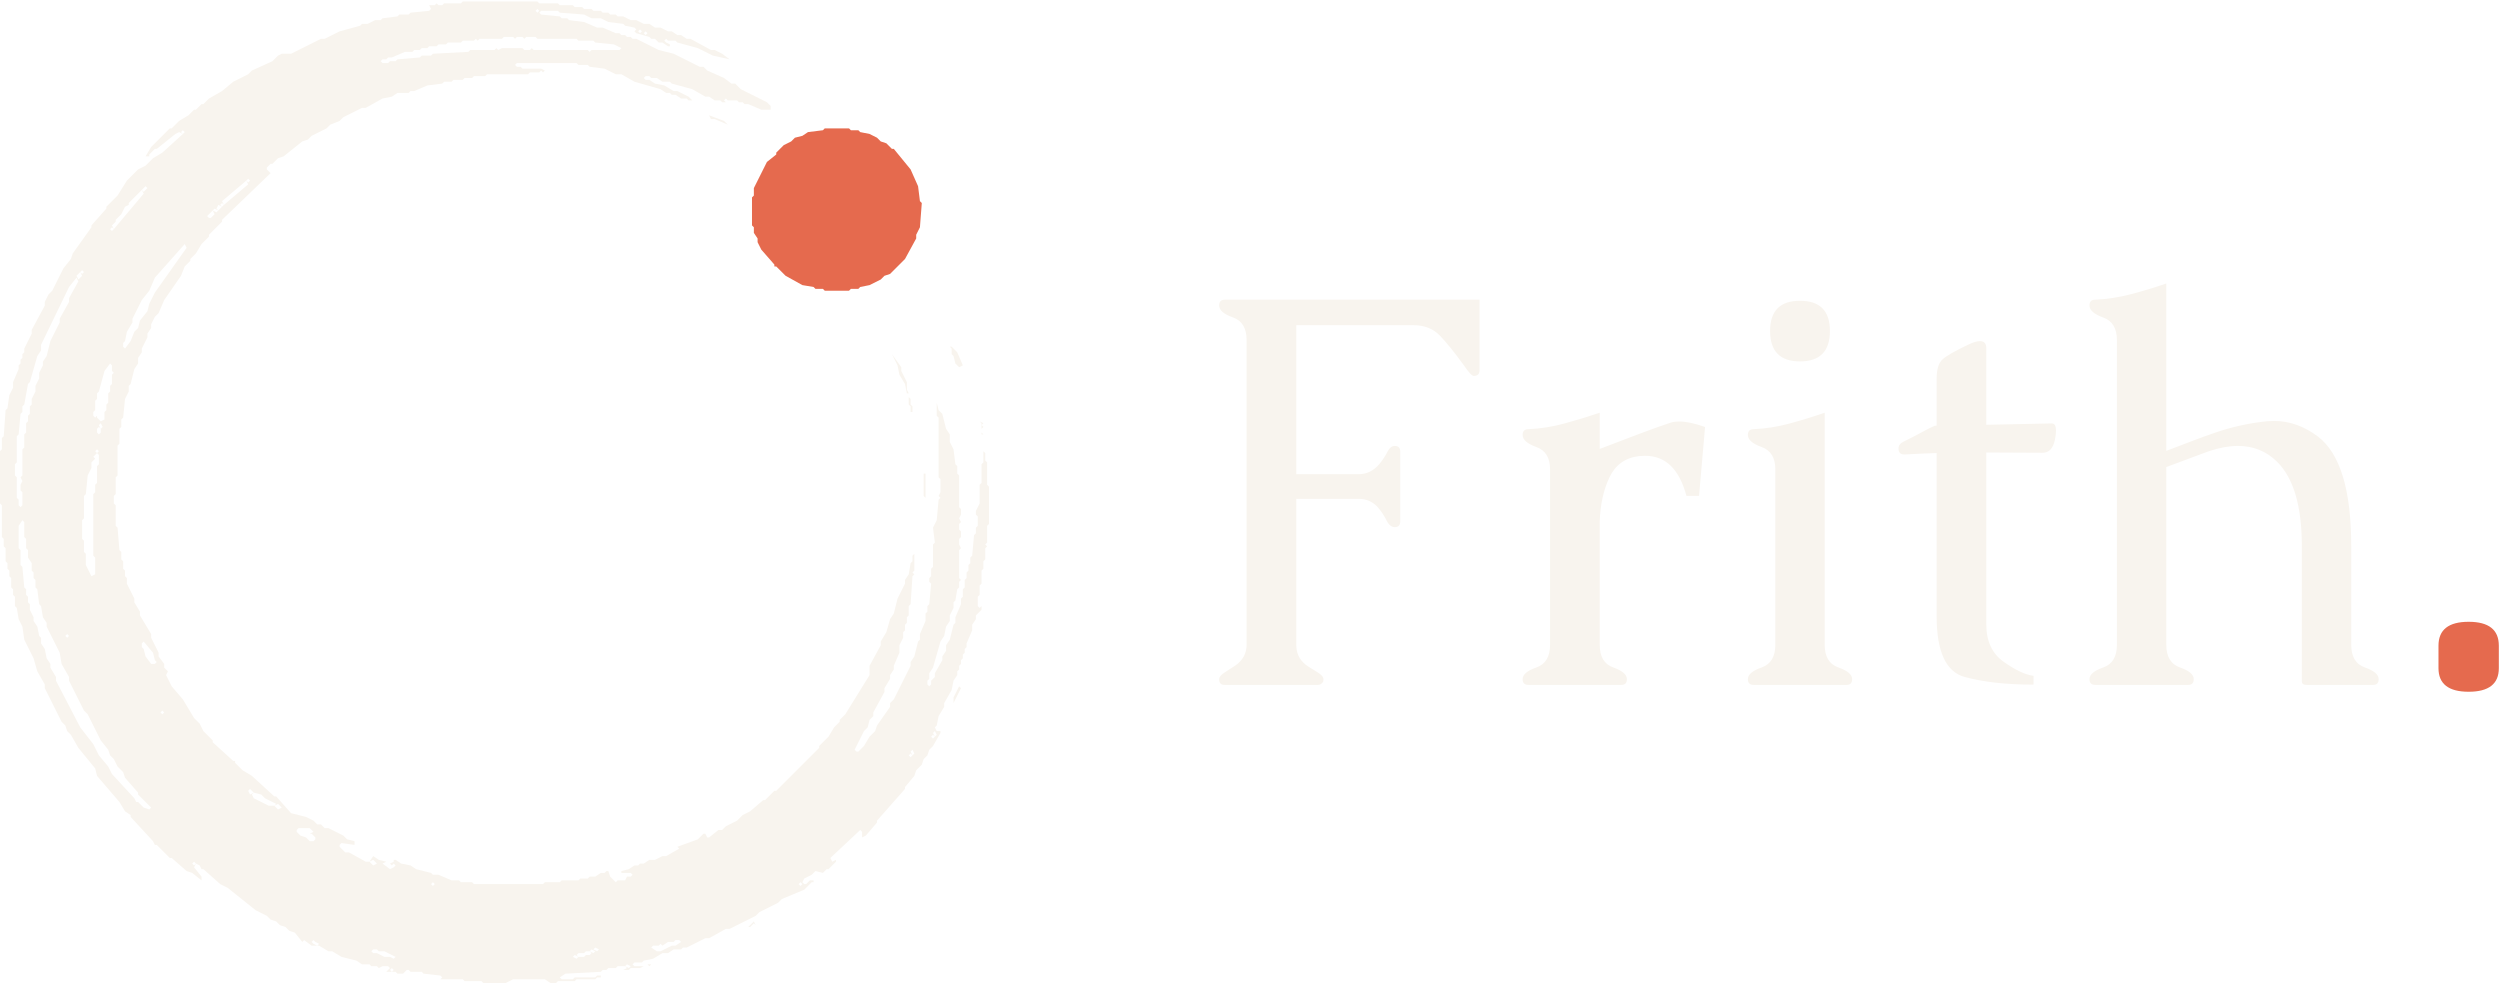
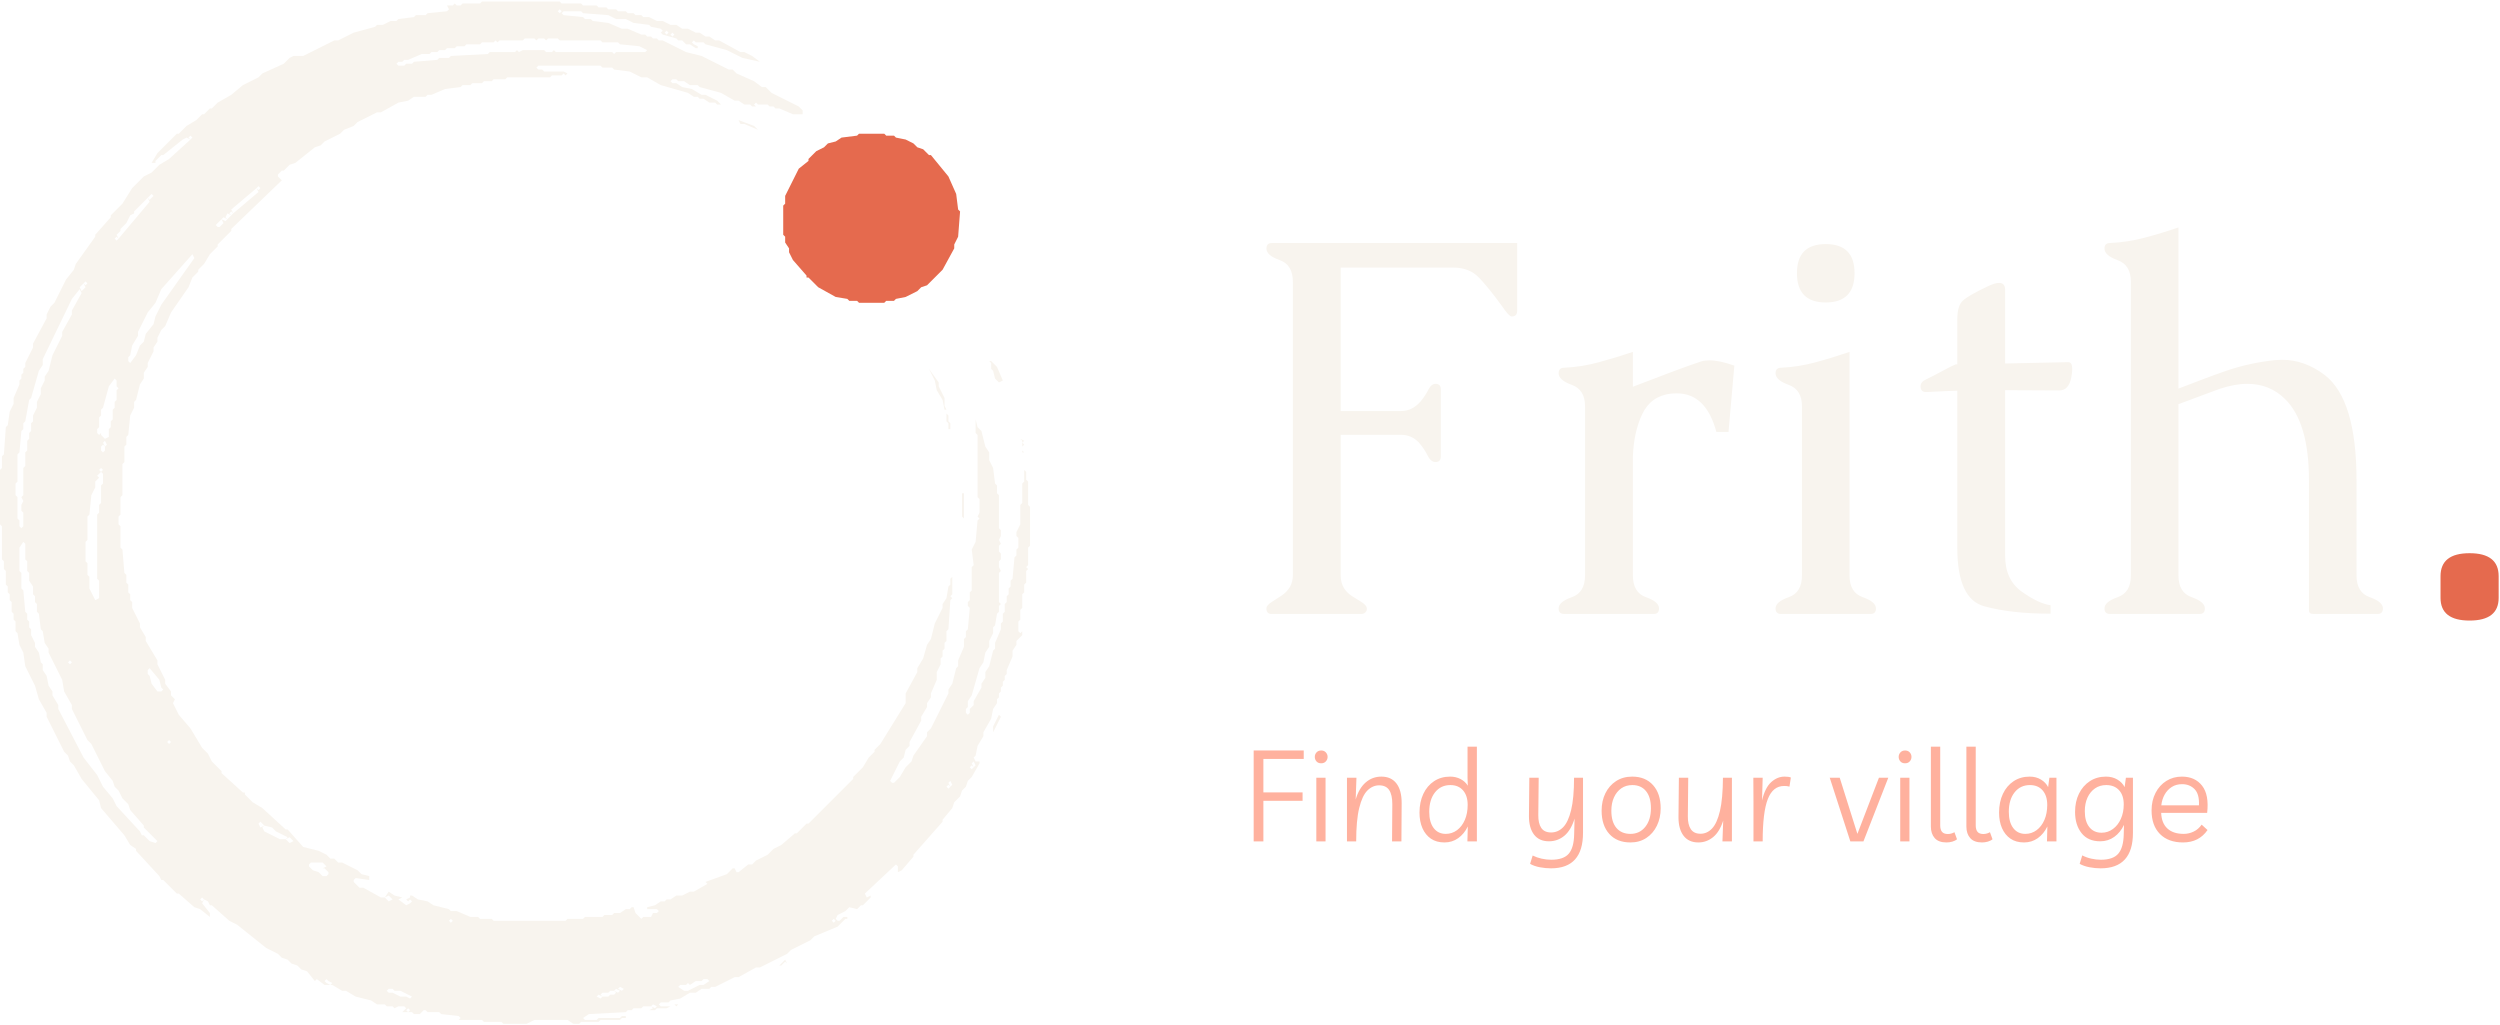
- <svg xmlns="http://www.w3.org/2000/svg" width="1179" height="464" viewBox="35 67 1179 464" role="img">
+ <svg xmlns="http://www.w3.org/2000/svg" width="1132" height="464" viewBox="35 67 1132 464" role="img">
  <g transform="translate(35.0 67.7) scale(0.88)">
    <g fill-rule="evenodd">
      <path d="M 347 516 L 348 517 L 349 516 Z M 404 493 L 401 496 L 402 496 L 404 494 L 405 495 Z M 514 367 L 511 373 L 511 376 L 515 368 Z M 495 253 L 495 265 L 496 266 L 496 253 Z M 525 225 L 526 226 L 526 232 L 527 232 L 526 231 L 526 229 L 527 228 L 526 227 L 527 226 Z M 487 212 L 487 216 L 488 217 L 488 220 L 489 220 L 489 217 L 488 216 L 488 213 Z M 478 189 L 481 195 L 482 200 L 485 205 L 486 210 L 487 210 L 486 208 L 486 204 L 483 198 L 483 196 Z M 509 185 L 510 186 L 510 189 L 511 190 L 512 194 L 514 196 L 516 195 L 513 188 L 510 185 Z M 380 61 L 381 63 L 383 63 L 390 66 L 388 64 Z M 234 1 L 233 2 L 230 2 L 231 4 L 230 5 L 220 6 L 219 7 L 214 7 L 213 8 L 205 9 L 204 10 L 201 10 L 197 12 L 194 12 L 193 13 L 182 16 L 174 20 L 172 20 L 156 28 L 151 28 L 149 29 L 146 32 L 135 37 L 133 39 L 125 43 L 119 48 L 112 52 L 109 55 L 108 55 L 105 58 L 104 58 L 101 61 L 96 64 L 92 68 L 91 68 L 81 78 L 78 83 L 80 83 L 80 82 L 83 79 L 84 79 L 94 71 L 96 70 L 98 71 L 87 81 L 82 84 L 78 88 L 74 90 L 68 96 L 63 104 L 57 110 L 57 111 L 49 120 L 49 121 L 39 135 L 38 138 L 34 143 L 28 155 L 26 157 L 24 161 L 24 163 L 17 176 L 17 178 L 13 186 L 13 188 L 12 189 L 12 191 L 11 192 L 11 194 L 10 195 L 10 197 L 7 204 L 7 207 L 5 211 L 4 218 L 3 219 L 2 233 L 1 234 L 1 240 L 0 241 L 0 269 L 1 270 L 1 287 L 2 288 L 2 292 L 3 293 L 3 300 L 4 301 L 4 304 L 5 305 L 5 308 L 6 309 L 6 314 L 7 315 L 7 318 L 8 319 L 8 324 L 9 325 L 10 331 L 12 335 L 13 342 L 18 352 L 20 359 L 24 366 L 24 368 L 33 386 L 35 388 L 36 391 L 38 393 L 42 400 L 51 411 L 52 415 L 64 429 L 67 434 L 70 436 L 70 437 L 82 450 L 83 452 L 84 452 L 91 459 L 92 459 L 100 466 L 103 467 L 108 471 L 108 469 L 104 464 L 105 462 L 107 463 L 108 465 L 109 465 L 118 473 L 122 475 L 137 487 L 143 490 L 145 492 L 148 493 L 150 495 L 153 496 L 155 498 L 158 499 L 162 504 L 163 503 L 167 506 L 171 506 L 176 509 L 178 509 L 183 512 L 191 514 L 194 516 L 198 516 L 199 517 L 202 517 L 203 518 L 205 517 L 208 517 L 209 518 L 207 520 L 212 520 L 213 521 L 216 521 L 218 519 L 219 519 L 220 520 L 226 520 L 227 521 L 236 522 L 237 523 L 236 524 L 248 524 L 249 525 L 258 525 L 259 526 L 271 526 L 275 524 L 292 524 L 295 526 L 298 526 L 299 525 L 308 525 L 309 524 L 319 524 L 320 523 L 322 523 L 322 522 L 320 522 L 319 523 L 308 523 L 307 524 L 301 524 L 300 523 L 303 521 L 322 520 L 323 519 L 325 519 L 326 518 L 330 518 L 331 517 L 335 517 L 336 518 L 334 519 L 337 519 L 338 518 L 343 518 L 345 517 L 340 517 L 339 516 L 340 515 L 344 515 L 345 514 L 350 513 L 355 510 L 358 510 L 361 508 L 365 508 L 366 507 L 368 507 L 378 502 L 380 502 L 389 497 L 391 497 L 405 490 L 407 488 L 417 483 L 419 481 L 431 476 L 435 472 L 436 472 L 436 471 L 434 471 L 432 473 L 431 473 L 430 472 L 431 470 L 435 468 L 437 466 L 441 467 L 443 465 L 444 465 L 448 461 L 448 460 L 446 461 L 445 459 L 461 444 L 462 445 L 462 448 L 464 447 L 470 440 L 470 439 L 485 422 L 485 421 L 490 415 L 491 412 L 494 409 L 495 406 L 497 404 L 498 401 L 500 399 L 504 392 L 504 391 L 502 391 L 501 389 L 502 388 L 503 383 L 506 378 L 506 376 L 510 369 L 511 364 L 513 361 L 513 359 L 514 358 L 514 356 L 515 355 L 515 353 L 516 352 L 516 350 L 517 349 L 517 347 L 518 346 L 518 344 L 521 337 L 521 334 L 523 331 L 523 329 L 526 326 L 526 324 L 525 325 L 524 324 L 524 319 L 525 318 L 525 313 L 526 312 L 526 305 L 527 304 L 527 300 L 528 299 L 528 293 L 529 292 L 528 291 L 529 290 L 529 281 L 530 280 L 530 260 L 529 259 L 529 247 L 528 246 L 528 242 L 527 241 L 527 247 L 526 248 L 526 258 L 525 259 L 525 269 L 523 273 L 523 275 L 524 276 L 524 281 L 523 282 L 523 285 L 522 286 L 521 297 L 520 298 L 520 301 L 519 302 L 519 305 L 518 306 L 518 309 L 517 310 L 517 314 L 516 315 L 516 319 L 515 320 L 515 323 L 512 330 L 512 333 L 511 334 L 509 342 L 507 345 L 507 348 L 505 351 L 505 353 L 501 360 L 501 362 L 499 364 L 498 363 L 498 360 L 500 357 L 504 343 L 506 340 L 507 335 L 509 332 L 509 329 L 511 325 L 511 322 L 512 321 L 513 315 L 514 314 L 514 311 L 515 310 L 514 309 L 514 294 L 515 293 L 514 291 L 514 288 L 515 287 L 515 284 L 514 283 L 514 280 L 515 279 L 514 277 L 515 275 L 515 272 L 514 271 L 514 254 L 513 253 L 513 249 L 512 248 L 511 240 L 509 236 L 509 232 L 507 229 L 505 221 L 503 219 L 502 215 L 502 222 L 503 223 L 503 255 L 504 256 L 504 263 L 503 265 L 504 266 L 503 267 L 502 278 L 500 282 L 501 290 L 500 291 L 500 303 L 499 304 L 499 308 L 498 309 L 498 311 L 499 312 L 498 323 L 497 324 L 497 327 L 496 328 L 496 332 L 493 339 L 493 342 L 492 343 L 490 351 L 488 354 L 488 356 L 479 374 L 477 376 L 477 378 L 470 388 L 469 391 L 466 394 L 463 399 L 460 402 L 459 402 L 458 401 L 463 391 L 465 389 L 466 385 L 468 383 L 468 381 L 474 370 L 474 368 L 477 363 L 477 361 L 479 358 L 479 356 L 482 349 L 482 345 L 484 341 L 484 338 L 485 337 L 485 334 L 486 333 L 486 330 L 487 329 L 487 324 L 488 323 L 489 308 L 490 307 L 489 306 L 490 305 L 490 296 L 489 297 L 489 300 L 488 301 L 487 307 L 485 310 L 485 312 L 481 320 L 479 328 L 477 331 L 475 338 L 472 343 L 472 345 L 466 356 L 466 361 L 453 382 L 450 385 L 450 386 L 447 389 L 444 394 L 439 399 L 439 400 L 416 423 L 415 423 L 410 428 L 409 428 L 402 434 L 398 436 L 395 439 L 389 442 L 387 444 L 385 444 L 380 448 L 379 448 L 378 446 L 377 446 L 374 449 L 363 453 L 364 454 L 357 458 L 355 458 L 351 460 L 348 460 L 345 462 L 343 462 L 342 463 L 340 463 L 337 465 L 333 466 L 333 467 L 338 467 L 339 468 L 338 469 L 336 469 L 335 471 L 331 471 L 330 472 L 327 469 L 326 466 L 325 466 L 324 467 L 322 467 L 319 469 L 316 469 L 315 470 L 311 470 L 310 471 L 301 471 L 300 472 L 292 472 L 291 473 L 254 473 L 253 472 L 247 472 L 246 471 L 242 471 L 235 468 L 232 468 L 231 467 L 223 465 L 220 463 L 215 462 L 212 460 L 211 460 L 211 461 L 209 462 L 211 464 L 209 465 L 205 462 L 207 461 L 203 460 L 200 458 L 198 461 L 196 461 L 187 456 L 185 456 L 182 453 L 182 452 L 183 451 L 190 452 L 190 450 L 186 449 L 184 447 L 176 443 L 174 443 L 172 441 L 170 441 L 168 439 L 164 437 L 156 435 L 148 426 L 147 426 L 135 415 L 130 412 L 126 408 L 126 407 L 125 407 L 114 397 L 114 396 L 109 391 L 107 387 L 104 384 L 98 374 L 92 367 L 89 361 L 90 359 L 88 357 L 88 355 L 85 351 L 85 349 L 81 341 L 81 339 L 75 329 L 75 327 L 72 322 L 72 320 L 68 312 L 68 309 L 67 308 L 67 305 L 66 304 L 66 300 L 65 299 L 65 295 L 64 294 L 63 282 L 62 281 L 62 270 L 61 269 L 61 265 L 62 264 L 62 255 L 63 254 L 63 238 L 64 237 L 64 229 L 65 228 L 65 224 L 66 223 L 67 213 L 69 209 L 69 206 L 70 205 L 72 197 L 74 194 L 74 191 L 76 188 L 76 186 L 79 180 L 79 178 L 81 175 L 81 173 L 83 169 L 85 167 L 88 160 L 97 147 L 99 142 L 102 139 L 102 138 L 105 135 L 108 130 L 112 126 L 112 125 L 119 118 L 119 117 L 145 92 L 143 90 L 143 89 L 145 87 L 146 87 L 149 84 L 152 83 L 162 75 L 165 74 L 167 72 L 175 68 L 177 66 L 182 64 L 184 62 L 194 57 L 196 57 L 205 52 L 210 51 L 213 49 L 219 49 L 220 48 L 222 48 L 229 45 L 237 44 L 238 43 L 242 43 L 243 42 L 248 42 L 249 41 L 253 41 L 254 40 L 260 40 L 261 39 L 283 39 L 284 38 L 289 38 L 290 37 L 291 38 L 292 37 L 290 36 L 280 36 L 279 35 L 277 35 L 276 34 L 277 33 L 309 33 L 310 34 L 315 34 L 316 35 L 324 36 L 330 39 L 333 39 L 340 43 L 354 47 L 357 49 L 359 49 L 360 50 L 362 50 L 365 52 L 368 52 L 369 53 L 371 53 L 369 51 L 363 48 L 361 48 L 356 45 L 351 44 L 348 42 L 349 41 L 352 41 L 355 43 L 359 43 L 360 44 L 371 47 L 378 51 L 380 51 L 383 53 L 386 53 L 387 54 L 389 54 L 390 53 L 395 53 L 396 54 L 398 54 L 399 55 L 401 55 L 408 58 L 413 58 L 413 56 L 411 54 L 397 47 L 394 44 L 392 44 L 388 41 L 379 37 L 377 35 L 375 35 L 361 28 L 353 26 L 341 20 L 339 20 L 338 19 L 336 19 L 335 18 L 333 18 L 332 17 L 330 17 L 323 14 L 320 14 L 313 11 L 305 10 L 304 9 L 301 9 L 300 8 L 290 7 L 289 6 L 290 5 L 299 5 L 300 6 L 313 7 L 317 9 L 322 9 L 326 11 L 334 12 L 335 13 L 340 14 L 341 15 L 340 16 L 341 17 L 348 19 L 349 20 L 351 20 L 353 22 L 355 22 L 358 24 L 359 24 L 359 23 L 357 22 L 358 21 L 362 21 L 363 22 L 374 25 L 382 29 L 391 31 L 387 28 L 383 26 L 381 26 L 370 20 L 368 20 L 365 18 L 363 18 L 360 16 L 358 16 L 354 14 L 351 14 L 348 12 L 345 12 L 341 10 L 338 10 L 334 8 L 331 8 L 330 7 L 327 7 L 326 6 L 323 6 L 322 5 L 318 5 L 317 4 L 313 4 L 312 3 L 308 3 L 307 2 L 300 2 L 299 1 L 289 1 L 288 0 L 248 0 L 247 1 L 238 1 L 237 2 L 235 2 Z M 209 519 L 210 518 L 211 519 L 210 520 Z M 335 517 L 336 516 L 338 517 L 337 518 Z M 307 512 L 308 511 L 310 512 L 309 513 Z M 209 512 L 210 511 L 212 512 L 211 513 Z M 309 511 L 310 510 L 313 510 L 314 511 L 313 512 L 310 512 Z M 313 510 L 314 509 L 316 509 L 317 510 L 316 511 L 314 511 Z M 202 510 L 203 509 L 206 509 L 210 511 L 209 512 L 206 512 Z M 316 509 L 317 508 L 319 509 L 318 510 Z M 199 509 L 200 508 L 202 508 L 203 509 L 202 510 L 200 510 Z M 318 508 L 319 507 L 321 508 L 320 509 Z M 168 505 L 169 504 L 171 505 L 170 506 Z M 365 504 L 362 506 L 360 506 L 354 509 L 352 509 L 349 507 L 350 506 L 353 506 L 354 505 L 355 506 L 358 504 L 361 504 L 362 503 L 364 503 Z M 167 504 L 168 503 L 169 504 L 168 505 Z M 428 473 L 429 472 L 430 473 L 429 474 Z M 231 473 L 232 472 L 233 473 L 232 474 Z M 210 463 L 211 462 L 212 463 L 211 464 Z M 103 462 L 104 461 L 105 462 L 104 463 Z M 198 461 L 200 460 L 202 462 L 200 463 Z M 159 444 L 160 443 L 166 443 L 168 445 L 166 446 L 167 446 L 169 448 L 169 449 L 168 450 L 166 450 L 164 448 L 161 447 L 159 445 Z M 147 431 L 149 430 L 151 432 L 149 433 Z M 135 425 L 136 424 L 140 425 L 142 427 L 148 430 L 147 431 L 144 431 L 136 427 Z M 133 423 L 134 422 L 136 424 L 134 425 Z M 487 404 L 488 403 L 489 404 L 488 405 Z M 488 402 L 489 401 L 490 403 L 489 404 Z M 499 394 L 500 393 L 501 394 L 500 395 Z M 500 392 L 501 391 L 502 393 L 501 394 Z M 86 381 L 87 380 L 88 381 L 87 382 Z M 498 363 L 499 364 L 499 366 L 498 367 L 497 366 L 497 364 Z M 77 343 L 82 349 L 83 353 L 84 354 L 83 355 L 81 355 L 78 351 L 77 347 L 76 346 L 76 344 Z M 35 340 L 36 339 L 37 340 L 36 341 Z M 12 278 L 13 279 L 13 287 L 14 288 L 14 293 L 15 294 L 15 298 L 17 301 L 17 305 L 18 306 L 18 309 L 19 310 L 19 314 L 20 315 L 21 323 L 22 324 L 23 330 L 25 333 L 25 335 L 32 349 L 33 355 L 37 362 L 37 364 L 45 380 L 47 382 L 54 396 L 58 401 L 59 404 L 61 406 L 63 410 L 66 413 L 67 416 L 74 424 L 74 425 L 81 432 L 80 433 L 77 432 L 74 429 L 73 429 L 72 427 L 60 414 L 58 410 L 53 404 L 50 398 L 43 389 L 30 364 L 30 362 L 27 357 L 27 355 L 25 352 L 24 347 L 22 344 L 22 341 L 21 340 L 20 335 L 18 332 L 18 330 L 16 326 L 16 323 L 15 322 L 15 319 L 14 318 L 14 315 L 13 314 L 12 303 L 11 302 L 11 294 L 10 293 L 10 281 Z M 52 242 L 53 243 L 53 248 L 52 249 L 52 258 L 51 259 L 51 263 L 50 264 L 50 297 L 51 298 L 51 307 L 49 308 L 46 302 L 46 296 L 45 295 L 45 289 L 44 288 L 44 278 L 45 277 L 45 265 L 46 264 L 47 254 L 49 250 L 49 247 L 51 245 L 50 244 Z M 51 241 L 52 240 L 53 241 L 52 242 Z M 53 228 L 54 229 L 54 231 L 53 232 L 52 231 L 52 229 Z M 53 227 L 54 226 L 55 228 L 54 229 Z M 59 194 L 60 195 L 60 198 L 61 199 L 60 200 L 60 205 L 59 206 L 59 209 L 58 210 L 58 215 L 57 216 L 57 219 L 56 220 L 56 224 L 54 225 L 52 223 L 52 222 L 51 223 L 50 222 L 50 220 L 51 219 L 51 214 L 52 213 L 52 210 L 53 209 L 56 198 Z M 41 148 L 42 150 L 37 159 L 37 161 L 32 170 L 32 172 L 27 182 L 25 190 L 23 193 L 23 195 L 21 199 L 21 202 L 19 206 L 19 209 L 17 213 L 17 216 L 16 217 L 16 221 L 15 222 L 15 225 L 14 226 L 14 231 L 13 232 L 13 239 L 12 240 L 12 254 L 11 255 L 12 257 L 11 259 L 11 262 L 12 263 L 12 270 L 11 271 L 10 270 L 10 267 L 9 266 L 9 255 L 8 254 L 8 248 L 9 247 L 9 233 L 10 232 L 11 221 L 12 220 L 12 217 L 13 216 L 15 205 L 16 204 L 20 190 L 22 187 L 22 184 L 37 153 Z M 43 145 L 44 147 L 42 149 L 41 147 Z M 43 145 L 44 144 L 45 145 L 44 146 Z M 99 130 L 100 132 L 83 156 L 80 162 L 79 166 L 75 171 L 74 175 L 72 177 L 70 182 L 67 186 L 66 185 L 66 183 L 67 182 L 68 177 L 71 172 L 71 170 L 76 160 L 80 155 L 83 148 Z M 59 122 L 60 121 L 61 122 L 60 123 Z M 114 112 L 115 114 L 113 116 L 112 116 L 111 115 Z M 114 112 L 115 111 L 117 112 L 116 113 Z M 116 111 L 117 109 L 119 110 L 117 112 Z M 118 109 L 119 108 L 120 109 L 119 110 Z M 76 101 L 77 103 L 61 122 L 60 120 L 62 118 L 62 117 L 65 114 L 67 110 L 69 109 L 69 108 Z M 76 101 L 77 100 L 78 101 L 77 102 Z M 77 100 L 78 99 L 79 100 L 78 101 Z M 132 96 L 133 98 L 120 109 L 119 107 Z M 132 96 L 133 95 L 134 96 L 133 97 Z M 97 70 L 98 69 L 99 70 L 98 71 Z M 388 53 L 389 52 L 390 53 L 389 54 Z M 345 41 L 346 40 L 348 40 L 349 41 L 348 42 L 346 42 Z M 356 21 L 357 20 L 358 21 L 357 22 Z M 333 25 L 332 26 L 317 26 L 316 27 L 315 26 L 286 26 L 285 25 L 284 26 L 281 26 L 280 25 L 269 25 L 267 26 L 266 25 L 265 26 L 252 26 L 251 27 L 232 28 L 231 29 L 226 29 L 225 30 L 213 31 L 212 32 L 209 32 L 208 33 L 205 33 L 204 32 L 205 31 L 207 31 L 208 30 L 210 30 L 217 27 L 221 27 L 222 26 L 225 26 L 226 25 L 229 25 L 230 24 L 234 24 L 235 23 L 239 23 L 240 22 L 247 22 L 248 21 L 254 21 L 255 20 L 256 21 L 257 20 L 269 20 L 270 19 L 275 19 L 276 20 L 277 19 L 280 19 L 281 20 L 282 19 L 287 19 L 288 20 L 309 20 L 310 21 L 318 21 L 319 22 L 329 23 Z M 345 17 L 346 16 L 347 17 L 346 18 Z M 342 16 L 343 15 L 344 16 L 343 17 Z M 287 5 L 288 4 L 289 5 L 288 6 Z" fill="#F8F4EE" />
      <path d="M 442 68 L 441 69 L 433 70 L 430 72 L 426 73 L 424 75 L 420 77 L 416 81 L 416 82 L 411 86 L 404 100 L 404 104 L 403 105 L 403 120 L 404 121 L 404 124 L 406 127 L 406 129 L 408 133 L 415 141 L 415 142 L 416 142 L 421 147 L 430 152 L 436 153 L 437 154 L 441 154 L 442 155 L 455 155 L 456 154 L 460 154 L 461 153 L 466 152 L 472 149 L 474 147 L 477 146 L 485 138 L 491 127 L 491 125 L 493 121 L 494 108 L 493 107 L 492 99 L 488 90 L 479 79 L 478 79 L 475 76 L 472 75 L 470 73 L 466 71 L 461 70 L 460 69 L 456 69 L 455 68 Z" fill="#E56A4E" />
    </g>
  </g>
-   <path d="M612.41 390Q609.96 390 609.96 387.28Q609.96 385.73 612.67 384.05Q614.61 382.75 617.27 381.07Q619.92 379.39 621.6 376.54Q622.9 373.96 622.9 371.11V227.35Q622.9 218.94 616.43 216.68Q609.96 214.41 609.96 211.05Q609.96 208.33 612.67 208.33H732.75V241.58Q732.75 244.3 730.03 244.3Q728.74 244.3 725.25 239.13Q718.78 230.2 714.05 225.28Q709.33 220.36 701.57 220.36H646.32V290.62H675.95Q681.38 290.62 685.52 285.84Q687.85 282.99 689.27 280.14Q690.7 277.3 692.77 277.3Q695.36 277.3 695.36 280.01V312.88Q695.36 315.6 692.77 315.6Q690.44 315.6 688.82 312.3Q687.2 309 684.49 305.89Q680.86 302.27 675.95 302.27H646.32V371.11Q646.32 374.73 648 377.45Q649.55 379.78 651.88 381.27Q654.21 382.75 656.15 383.92Q659.13 385.73 659.13 387.28Q659.13 388.06 659 388.45Q658.09 390 656.54 390ZM789.43 313.01V371.11Q789.43 379.52 795.83 381.78Q802.24 384.05 802.24 387.28Q802.24 390 799.65 390H755.78Q753.07 390 753.07 387.28Q753.07 384.05 759.54 381.78Q766.01 379.52 766.01 371.11V288.3Q766.01 280.14 759.54 277.81Q753.07 275.49 753.07 272.12Q753.07 269.4 755.78 269.4Q764.32 269.02 772.67 266.75Q781.02 264.49 789.43 261.64V278.72L807.41 271.86Q817.38 268.11 822.94 266.3Q824.62 265.78 826.95 265.78Q831.74 265.78 839.11 268.37L836.27 300.85H830.32Q825.27 281.96 810.91 281.96Q809.48 281.96 808.06 282.08Q798.23 283.25 794.02 292.11Q789.81 300.98 789.43 313.01ZM883.88 208.85Q897.99 208.85 897.99 223.08Q897.99 237.44 883.88 237.44Q869.78 237.44 869.78 223.08Q869.78 208.85 883.88 208.85ZM895.53 371.11Q895.53 379.52 902 381.78Q908.47 384.05 908.47 387.28Q908.47 390 905.88 390H862.02Q859.3 390 859.3 387.28Q859.3 384.05 865.77 381.78Q872.24 379.52 872.24 371.11V288.3Q872.24 280.14 865.77 277.81Q859.3 275.49 859.3 272.12Q859.3 269.4 862.02 269.4Q870.56 269.02 878.9 266.75Q887.25 264.49 895.53 261.64ZM948.32 280.66Q943.41 280.79 933.57 281.31H932.92Q930.47 281.31 930.34 278.72V278.46Q930.34 276.39 932.8 275.23Q935.38 274.06 943.54 269.66Q945.48 268.63 947.29 267.85Q947.68 267.72 948.32 267.72V245.6Q948.32 239.13 950.98 236.6Q953.63 234.08 963.2 229.55Q966.7 227.87 968.77 227.87Q971.74 227.87 971.74 231.23V267.33L1002.54 266.69H1002.67Q1004.61 266.69 1004.61 270.05Q1004.61 271.86 1004.09 274.45Q1002.8 280.53 998.27 280.53L971.74 280.4V361.53Q971.74 373.31 979.96 379.13Q988.18 384.95 994 385.73V389.87Q974.72 389.87 961.52 386.25Q948.32 382.62 948.32 357.65ZM1056.63 371.11Q1056.63 379.52 1063.1 381.78Q1069.57 384.05 1069.57 387.28Q1069.57 390 1066.98 390H1023.11Q1020.4 390 1020.4 387.28Q1020.4 384.05 1026.87 381.78Q1033.34 379.52 1033.34 371.11V227.35Q1033.34 219.07 1026.87 216.74Q1020.4 214.41 1020.4 211.05Q1020.4 208.33 1023.11 208.33Q1031.65 207.94 1040 205.74Q1048.34 203.54 1056.63 200.7V279.63Q1063.74 276.91 1069.18 274.84Q1074.61 272.77 1079.53 271.09Q1091.43 266.95 1104.24 265.65Q1105.8 265.52 1107.48 265.52Q1118.35 265.52 1128.18 272.9Q1143.84 284.93 1143.84 324.53V371.11Q1143.84 379.52 1150.31 381.78Q1156.78 384.05 1156.78 387.28Q1156.78 390 1154.19 390H1122.75Q1120.55 390 1120.55 388.32V324.53Q1120.55 296.19 1108.77 284.67Q1101.27 277.3 1090.4 277.3Q1084.19 277.3 1076.81 279.76Q1073.96 280.79 1069.63 282.41Q1065.3 284.03 1062.19 285.19Q1059.08 286.35 1056.63 287.26Z" fill="#F8F4EE" />
-   <path d="M1199.22 360.24Q1213.45 360.24 1213.45 371.5V382.11Q1213.45 393.23 1199.22 393.23Q1184.99 393.23 1184.99 382.11V371.5Q1184.99 360.24 1199.22 360.24Z" fill="#E56A4E" />
+   <path d="M610.72 345Q608.44 345 608.44 342.49Q608.44 341.05 610.95 339.5Q612.75 338.3 615.2 336.75Q617.65 335.19 619.21 332.56Q620.41 330.17 620.41 327.53V194.63Q620.41 186.85 614.42 184.76Q608.44 182.66 608.44 179.55Q608.44 177.04 610.95 177.04H721.97V207.79Q721.97 210.3 719.46 210.3Q718.26 210.3 715.03 205.51Q709.05 197.26 704.68 192.71Q700.32 188.17 693.14 188.17H642.06V253.12H669.45Q674.48 253.12 678.31 248.7Q680.46 246.07 681.77 243.44Q683.09 240.8 685 240.8Q687.4 240.8 687.4 243.32V273.7Q687.4 276.21 685 276.21Q682.85 276.21 681.36 273.16Q679.86 270.11 677.35 267.24Q674 263.89 669.45 263.89H642.06V327.53Q642.06 330.88 643.61 333.4Q645.05 335.55 647.2 336.93Q649.36 338.3 651.15 339.38Q653.9 341.05 653.9 342.49Q653.9 343.21 653.78 343.56Q652.94 345 651.51 345ZM774.37 273.82V327.53Q774.37 335.31 780.29 337.4Q786.21 339.5 786.21 342.49Q786.21 345 783.82 345H743.26Q740.75 345 740.75 342.49Q740.75 339.5 746.73 337.4Q752.71 335.31 752.71 327.53V250.97Q752.71 243.44 746.73 241.28Q740.75 239.13 740.75 236.02Q740.75 233.51 743.26 233.51Q751.16 233.15 758.88 231.05Q766.59 228.96 774.37 226.33V242.12L791 235.78Q800.21 232.31 805.35 230.63Q806.91 230.16 809.06 230.16Q813.49 230.16 820.31 232.55L817.67 262.58H812.17Q807.5 245.11 794.23 245.11Q792.91 245.11 791.59 245.23Q782.5 246.31 778.61 254.5Q774.73 262.7 774.37 273.82ZM861.7 177.52Q874.74 177.52 874.74 190.68Q874.74 203.96 861.7 203.96Q848.66 203.96 848.66 190.68Q848.66 177.52 861.7 177.52ZM872.46 327.53Q872.46 335.31 878.44 337.4Q884.43 339.5 884.43 342.49Q884.43 345 882.03 345H841.48Q838.97 345 838.97 342.49Q838.97 339.5 844.95 337.4Q850.93 335.31 850.93 327.53V250.97Q850.93 243.44 844.95 241.28Q838.97 239.13 838.97 236.02Q838.97 233.51 841.48 233.51Q849.38 233.15 857.09 231.05Q864.81 228.96 872.46 226.33ZM921.27 243.91Q916.73 244.03 907.63 244.51H907.04Q904.76 244.51 904.64 242.12V241.88Q904.64 239.97 906.92 238.89Q909.31 237.81 916.85 233.75Q918.64 232.79 920.32 232.07Q920.67 231.95 921.27 231.95V211.49Q921.27 205.51 923.72 203.18Q926.18 200.85 935.03 196.66Q938.26 195.1 940.17 195.1Q942.92 195.1 942.92 198.22V231.59L971.4 230.99H971.52Q973.31 230.99 973.31 234.1Q973.31 235.78 972.83 238.17Q971.64 243.79 967.45 243.79L942.92 243.67V318.68Q942.92 329.57 950.52 334.95Q958.12 340.33 963.5 341.05V344.88Q945.68 344.88 933.47 341.53Q921.27 338.18 921.27 315.09ZM1021.4 327.53Q1021.4 335.31 1027.38 337.4Q1033.36 339.5 1033.36 342.49Q1033.36 345 1030.97 345H990.42Q987.91 345 987.91 342.49Q987.91 339.5 993.89 337.4Q999.87 335.31 999.87 327.53V194.63Q999.87 186.97 993.89 184.82Q987.91 182.66 987.91 179.55Q987.91 177.04 990.42 177.04Q998.31 176.68 1006.03 174.65Q1013.75 172.61 1021.4 169.98V242.96Q1027.98 240.44 1033.01 238.53Q1038.03 236.62 1042.58 235.06Q1053.58 231.23 1065.42 230.04Q1066.86 229.92 1068.42 229.92Q1078.46 229.92 1087.56 236.74Q1102.03 247.86 1102.03 284.47V327.53Q1102.03 335.31 1108.01 337.4Q1113.99 339.5 1113.99 342.49Q1113.99 345 1111.6 345H1082.53Q1080.5 345 1080.5 343.44V284.47Q1080.5 258.27 1069.61 247.62Q1062.67 240.8 1052.62 240.8Q1046.88 240.8 1040.06 243.08Q1037.43 244.03 1033.42 245.53Q1029.42 247.02 1026.55 248.1Q1023.67 249.18 1021.4 250.01Z" fill="#F8F4EE" />
+   <path d="M1153.23 317.49Q1166.39 317.49 1166.39 327.89V337.7Q1166.39 347.99 1153.23 347.99Q1140.07 347.99 1140.07 337.7V327.89Q1140.07 317.49 1153.23 317.49Z" fill="#E56A4E" />
+   <path d="M625.33 410.65H607.06V425.79H624.81V429.61H607.06V448H602.66V406.82H625.33ZM635.21 419.17V448H631.03V419.17ZM633.24 412.62Q631.84 412.62 631.09 411.75Q630.34 410.88 630.34 409.72Q630.34 408.56 631.12 407.69Q631.9 406.82 633.24 406.82Q634.57 406.82 635.35 407.69Q636.14 408.56 636.14 409.72Q636.14 410.88 635.35 411.75Q634.57 412.62 633.24 412.62ZM644.91 448V419.17H649.2L648.85 429.03Q650.3 423.99 653.35 421.32Q656.39 418.65 660.51 418.65Q664.92 418.65 667.3 421.73Q669.67 424.8 669.67 430.6L669.56 448H665.32L665.44 431.12Q665.44 426.89 664.02 424.74Q662.6 422.6 659.47 422.6Q656.51 422.6 654.16 424.94Q651.81 427.29 650.45 432.86Q649.08 438.43 649.08 448ZM703.73 405.08V448H699.44L699.62 441.21Q697.99 444.58 695.27 446.52Q692.54 448.46 689.06 448.46Q685.41 448.46 682.91 446.75Q680.42 445.04 679.08 442Q677.75 438.95 677.75 434.95Q677.75 430.14 679.49 426.45Q681.23 422.77 684.36 420.71Q687.49 418.65 691.61 418.65Q694.22 418.65 696.34 419.75Q698.46 420.86 699.62 422.77L699.5 419.17V405.08ZM691.73 422.48Q687.38 422.48 684.77 425.79Q682.16 429.09 682.16 434.6Q682.16 439.3 684.16 441.94Q686.16 444.58 689.64 444.58Q692.48 444.58 694.74 442.9Q697.01 441.21 698.28 438.26Q699.56 435.3 699.56 431.47Q699.56 427.29 697.47 424.89Q695.38 422.48 691.73 422.48ZM737.29 460.18Q734.79 460.18 732.21 459.69Q729.63 459.19 727.83 458.15L728.99 454.38Q730.85 455.31 733.05 455.8Q735.26 456.29 737.4 456.29Q742.97 456.29 745.32 453.57Q747.67 450.84 747.78 444.75L747.96 437.68Q746.33 442.95 743.32 445.45Q740.3 447.94 736.36 447.94Q731.95 447.94 729.63 444.93Q727.31 441.91 727.31 436.57L727.48 419.17H731.72L731.54 436.05Q731.49 439.82 732.88 441.88Q734.27 443.94 737.34 443.94Q740.42 443.94 742.74 441.62Q745.06 439.3 746.39 433.88Q747.73 428.45 747.73 419.17H751.79V444.11Q751.79 460.18 737.29 460.18ZM774.07 418.65Q780.05 418.65 783.5 422.51Q786.95 426.37 786.95 432.98Q786.95 437.39 785.24 440.89Q783.53 444.4 780.45 446.43Q777.38 448.46 773.26 448.46Q767.17 448.46 763.69 444.61Q760.21 440.75 760.21 434.08Q760.21 429.67 761.92 426.19Q763.63 422.71 766.76 420.68Q769.9 418.65 774.07 418.65ZM773.26 444.58Q777.44 444.58 779.99 441.39Q782.54 438.2 782.54 432.98Q782.54 427.93 780.31 425.21Q778.07 422.48 774.13 422.48Q771.23 422.48 769.11 423.96Q767 425.44 765.81 428.05Q764.62 430.66 764.62 434.08Q764.62 439.18 766.91 441.88Q769.2 444.58 773.26 444.58ZM804.01 448.46Q799.66 448.46 797.34 445.45Q795.02 442.43 795.02 437.1L795.2 419.17H799.43L799.26 436.57Q799.2 440.34 800.59 442.43Q801.98 444.52 805 444.52Q807.96 444.52 810.22 442.14Q812.48 439.76 813.79 434.23Q815.09 428.69 815.15 419.17H819.21V448H814.92L815.27 438.55Q813.64 443.65 810.68 446.06Q807.73 448.46 804.01 448.46ZM845.27 423.18Q844.69 423 844.11 422.94Q843.53 422.89 842.83 422.89Q837.78 422.89 835.46 428.83Q833.14 434.78 833.14 448H828.97V429.5L828.91 419.17H833.14L832.85 429.44Q834.25 423.58 837.03 421.12Q839.81 418.65 843 418.65Q843.93 418.65 844.66 418.74Q845.38 418.83 845.9 419.06ZM885.78 419.17H890.01L878.76 448H872.84L863.51 419.17H868.03L876.03 444.58ZM899.6 419.17V448H895.42V419.17ZM897.62 412.62Q896.23 412.62 895.48 411.75Q894.72 410.88 894.72 409.72Q894.72 408.56 895.51 407.69Q896.29 406.82 897.62 406.82Q898.96 406.82 899.74 407.69Q900.52 408.56 900.52 409.72Q900.52 410.88 899.74 411.75Q898.96 412.62 897.62 412.62ZM916.37 448.46Q912.78 448.46 911.04 446.49Q909.3 444.52 909.3 441.27V405.08H913.53V440.75Q913.53 442.66 914.34 443.65Q915.15 444.64 917.01 444.64Q917.88 444.64 918.69 444.38Q919.5 444.11 919.97 443.82L921.13 447.01Q920.32 447.71 919.01 448.09Q917.71 448.46 916.37 448.46ZM932.45 448.46Q928.86 448.46 927.12 446.49Q925.38 444.52 925.38 441.27V405.08H929.61V440.75Q929.61 442.66 930.42 443.65Q931.23 444.64 933.09 444.64Q933.96 444.64 934.77 444.38Q935.58 444.11 936.05 443.82L937.21 447.01Q936.4 447.71 935.09 448.09Q933.79 448.46 932.45 448.46ZM966.16 419.17V448H961.87L962.05 441.21Q960.42 444.58 957.7 446.52Q954.97 448.46 951.49 448.46Q947.84 448.46 945.34 446.75Q942.85 445.04 941.51 442Q940.18 438.95 940.18 434.95Q940.18 430.14 941.92 426.45Q943.66 422.77 946.79 420.71Q949.92 418.65 954.04 418.65Q956.94 418.65 959.15 419.99Q961.35 421.32 962.39 423.41L962.97 419.17ZM954.16 422.48Q949.81 422.48 947.2 425.79Q944.59 429.09 944.59 434.6Q944.59 439.3 946.59 441.94Q948.59 444.58 952.07 444.58Q954.91 444.58 957.17 442.9Q959.44 441.21 960.71 438.26Q961.99 435.3 961.99 431.47Q961.99 427.29 959.9 424.89Q957.81 422.48 954.16 422.48ZM986.13 460.18Q983.69 460.18 981.11 459.69Q978.53 459.19 976.68 458.15L977.84 454.32Q979.75 455.31 981.95 455.8Q984.16 456.29 986.25 456.29Q991.81 456.29 994.16 453.54Q996.51 450.78 996.63 444.75L996.74 440.52Q995.12 443.94 992.34 445.94Q989.55 447.94 985.96 447.94Q980.45 447.94 977.52 444.23Q974.59 440.52 974.59 434.66Q974.59 429.96 976.36 426.37Q978.13 422.77 981.29 420.71Q984.45 418.65 988.57 418.65Q991.52 418.65 993.76 419.99Q995.99 421.32 997.03 423.41L997.61 419.17H1000.8V444.11Q1000.8 460.18 986.13 460.18ZM988.68 422.48Q985.78 422.48 983.61 423.99Q981.43 425.5 980.21 428.16Q979 430.83 979 434.31Q979 438.95 981.03 441.5Q983.06 444.06 986.59 444.06Q989.44 444.06 991.73 442.37Q994.02 440.69 995.32 437.79Q996.63 434.89 996.63 431.24Q996.63 427.12 994.51 424.8Q992.39 422.48 988.68 422.48ZM1023.5 448.46Q1016.83 448.46 1013.03 444.64Q1009.23 440.81 1009.23 433.96Q1009.23 429.5 1011.03 426.02Q1012.82 422.54 1015.93 420.6Q1019.03 418.65 1022.97 418.65Q1028.89 418.65 1032.11 422.77Q1035.33 426.89 1034.4 435.07H1013.58Q1013.75 439.71 1016.39 442.14Q1019.03 444.58 1023.79 444.58Q1026.11 444.58 1028.25 443.56Q1030.4 442.55 1031.91 440.4L1034.57 442.84Q1030.69 448.46 1023.5 448.46ZM1023.03 422.07Q1020.36 422.07 1018.36 423.35Q1016.36 424.63 1015.14 426.8Q1013.93 428.98 1013.64 431.64H1030.69Q1030.92 426.6 1028.72 424.34Q1026.51 422.07 1023.03 422.07Z" fill="#FFB19E" />
</svg>
